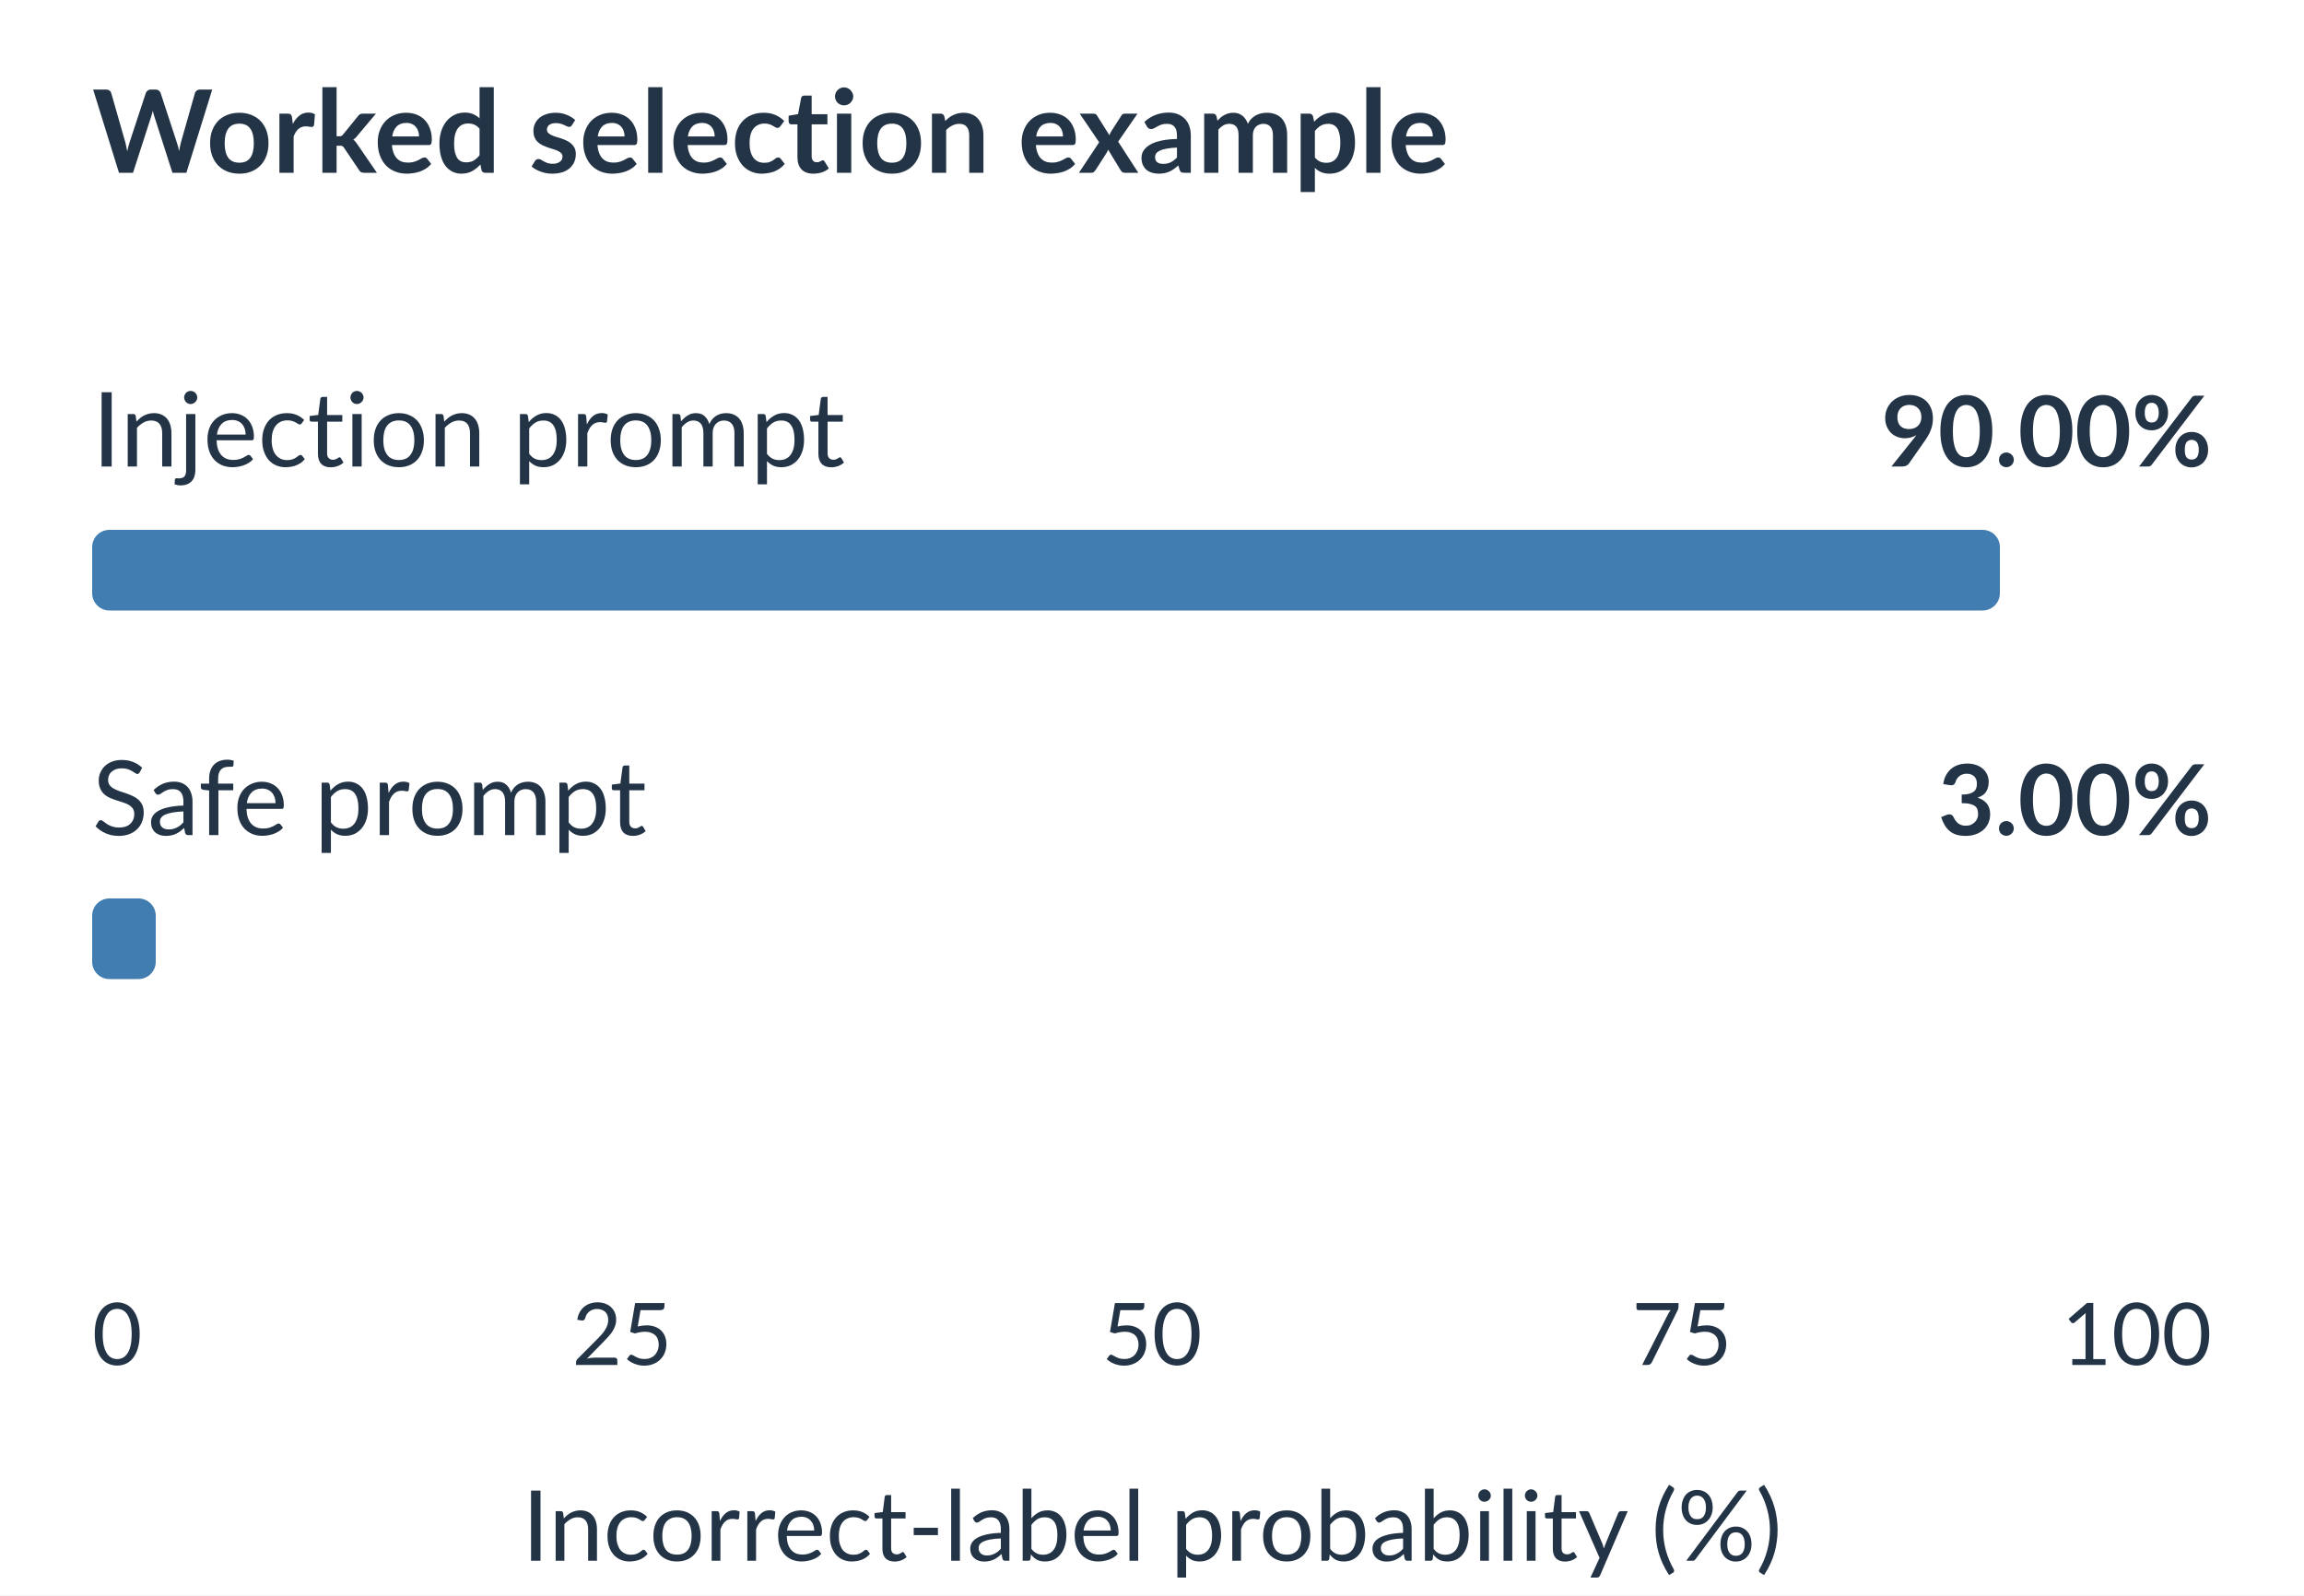
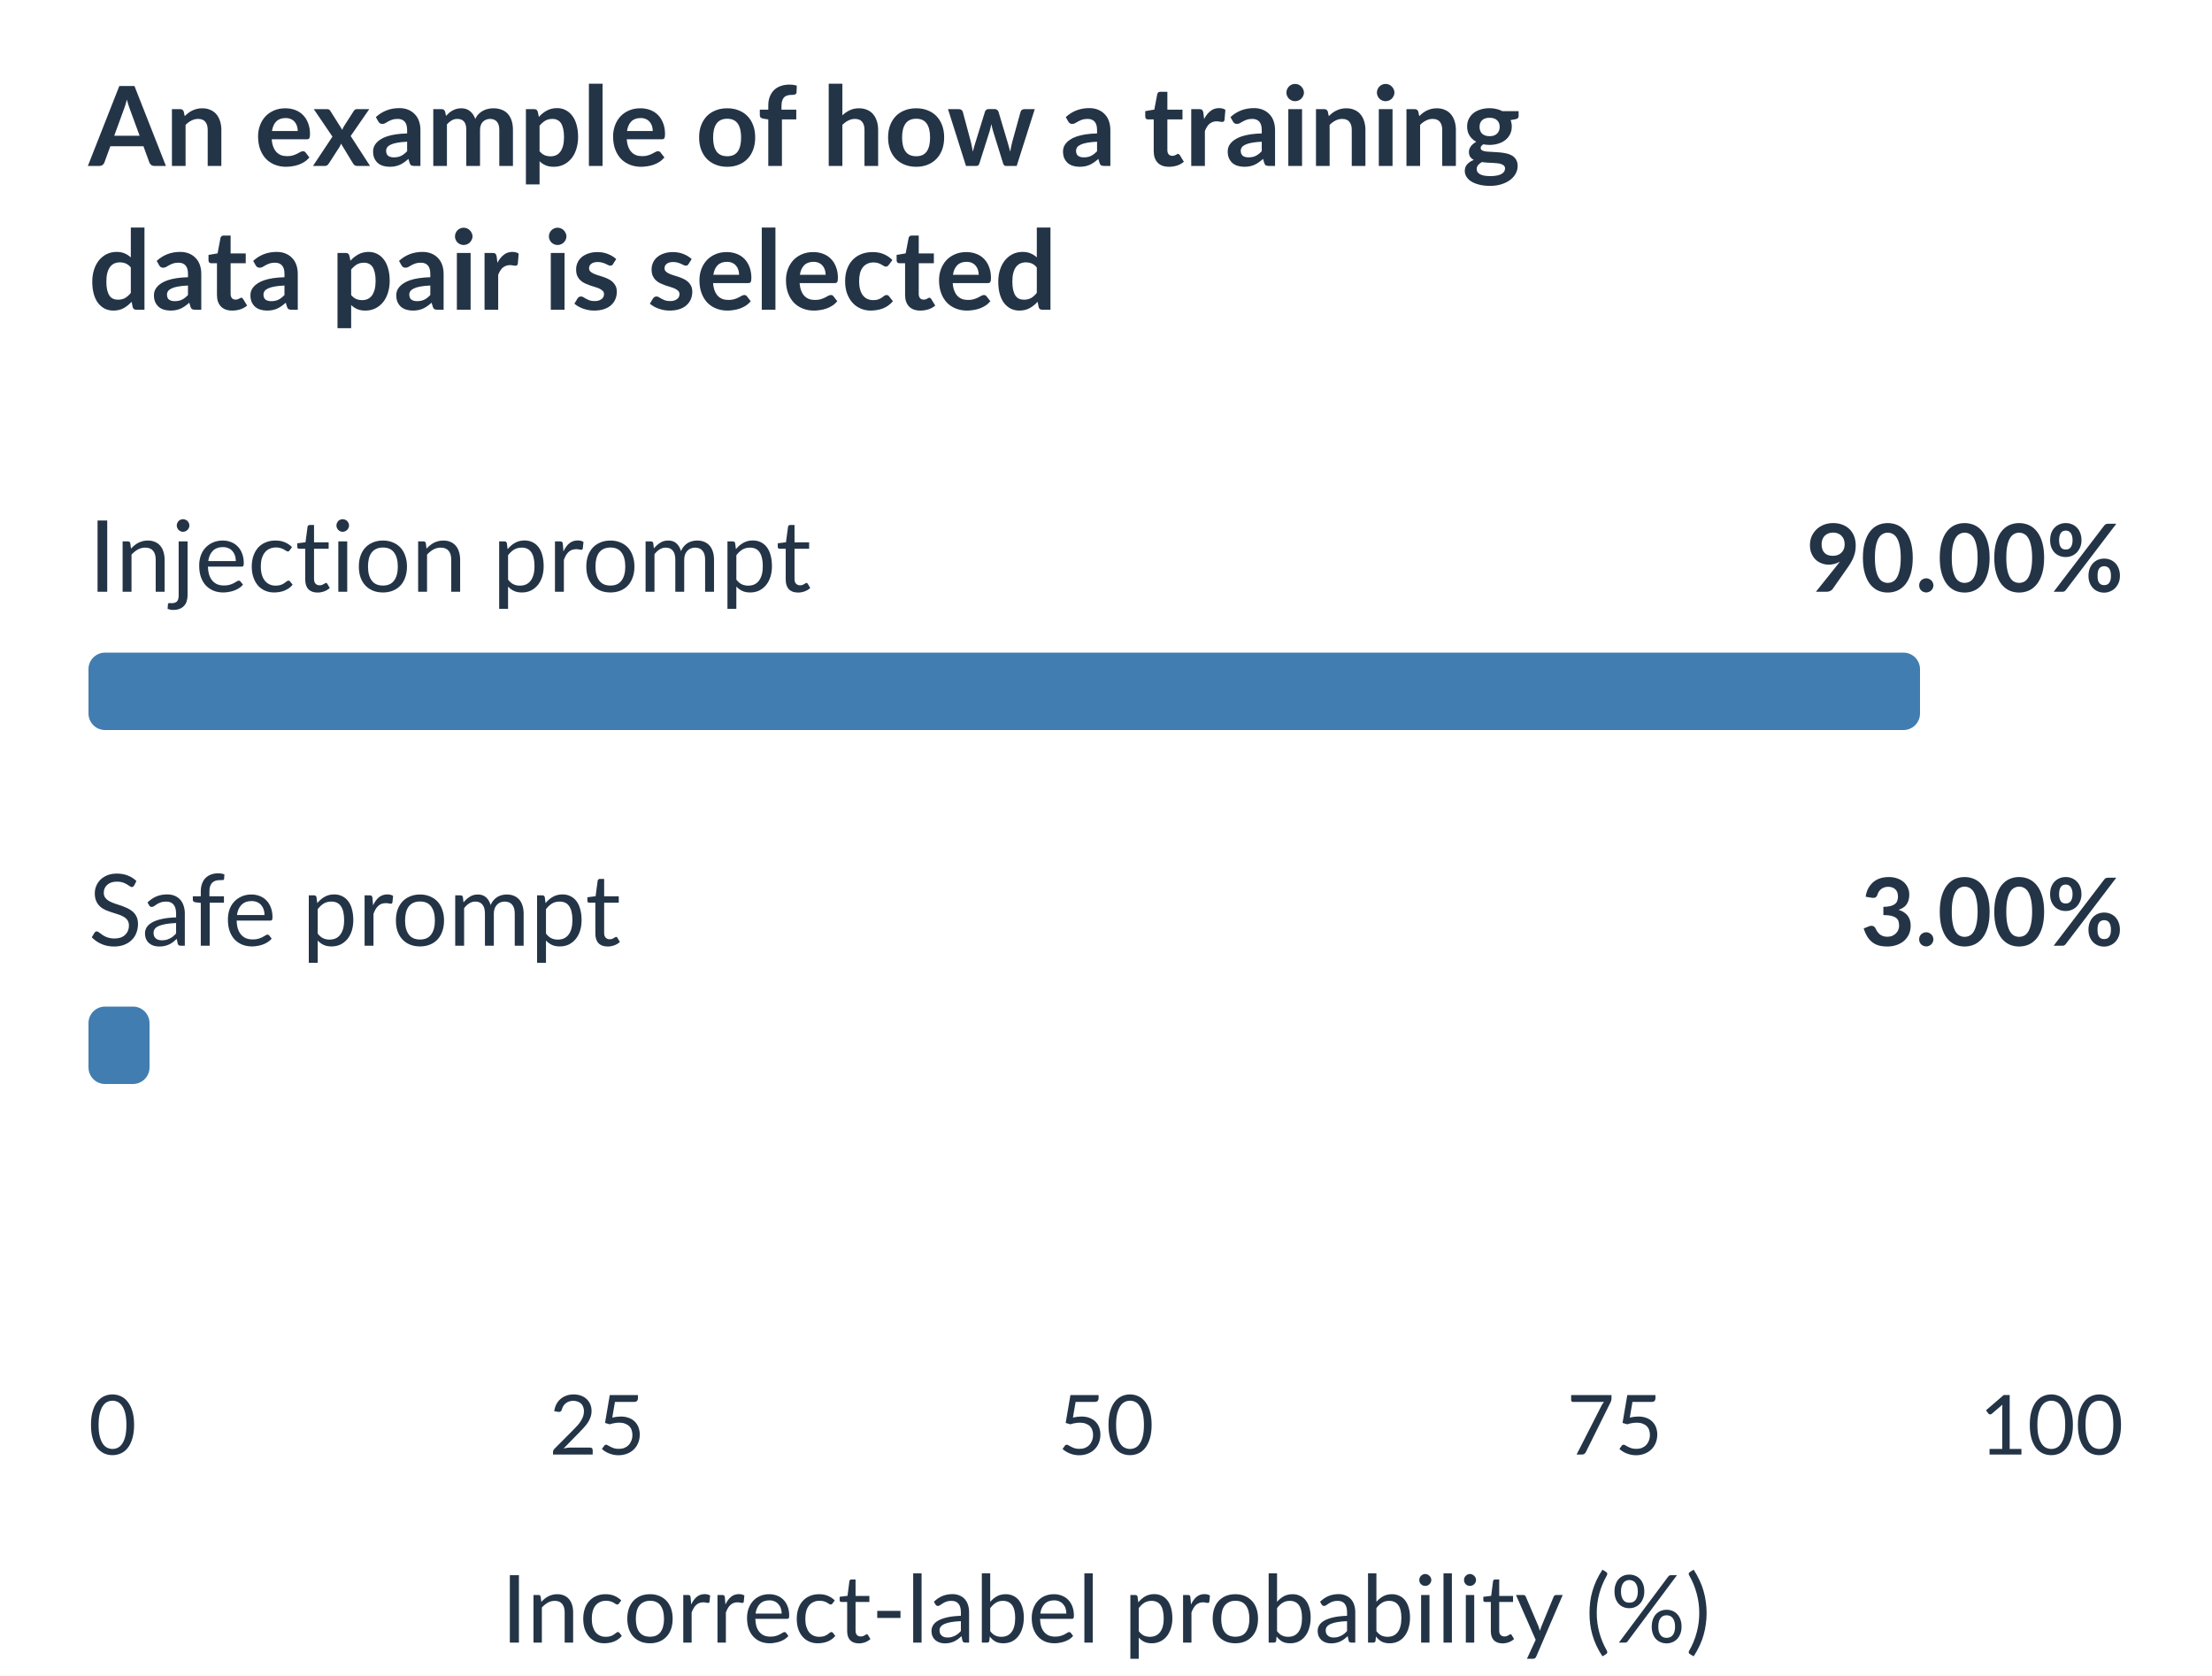
- <svg xmlns="http://www.w3.org/2000/svg" viewBox="0 0 400 277" role="img" aria-labelledby="title desc">
+ <svg xmlns="http://www.w3.org/2000/svg" viewBox="0 0 400 303" role="img" aria-labelledby="title desc">
  <rect width="100%" height="100%" fill="white" />
  <g font-family="Lato, Arial, sans-serif" fill="#243447">
-     <text x="16" y="30" font-size="20" font-weight="700">Worked selection example</text>
-     <text x="16.0" y="237" text-anchor="start" font-size="15">0</text>
-     <text x="108.0" y="237" text-anchor="middle" font-size="15">25</text>
-     <text x="200.0" y="237" text-anchor="middle" font-size="15">50</text>
-     <text x="292.0" y="237" text-anchor="middle" font-size="15">75</text>
-     <text x="384.0" y="237" text-anchor="end" font-size="15">100</text>
-     <text x="16" y="81" text-anchor="start" font-size="18">Injection prompt</text>
-     <rect x="16" y="92" width="331.2" height="14" rx="3" fill="#417db0" />
-     <text x="384" y="81" text-anchor="end" font-size="17" font-weight="700">90.00%</text>
-     <text x="16" y="145" text-anchor="start" font-size="18">Safe prompt</text>
-     <rect x="16" y="156" width="11.04" height="14" rx="3" fill="#417db0" />
-     <text x="384" y="145" text-anchor="end" font-size="17" font-weight="700">3.00%</text>
-     <text x="200.0" y="271" text-anchor="middle" font-size="17">Incorrect-label probability (%)</text>
+     <text x="16" y="30" font-size="20" font-weight="700">
+       <tspan x="16" dy="0">An example of how a training</tspan>
+       <tspan x="16" dy="26">data pair is selected</tspan>
+     </text>
+     <text x="16.0" y="263" text-anchor="start" font-size="15">0</text>
+     <text x="108.0" y="263" text-anchor="middle" font-size="15">25</text>
+     <text x="200.0" y="263" text-anchor="middle" font-size="15">50</text>
+     <text x="292.0" y="263" text-anchor="middle" font-size="15">75</text>
+     <text x="384.0" y="263" text-anchor="end" font-size="15">100</text>
+     <text x="16" y="107" text-anchor="start" font-size="18">Injection prompt</text>
+     <rect x="16" y="118" width="331.2" height="14" rx="3" fill="#417db0" />
+     <text x="384" y="107" text-anchor="end" font-size="17" font-weight="700">90.00%</text>
+     <text x="16" y="171" text-anchor="start" font-size="18">Safe prompt</text>
+     <rect x="16" y="182" width="11.04" height="14" rx="3" fill="#417db0" />
+     <text x="384" y="171" text-anchor="end" font-size="17" font-weight="700">3.00%</text>
+     <text x="200.0" y="297" text-anchor="middle" font-size="17">Incorrect-label probability (%)</text>
  </g>
</svg>
